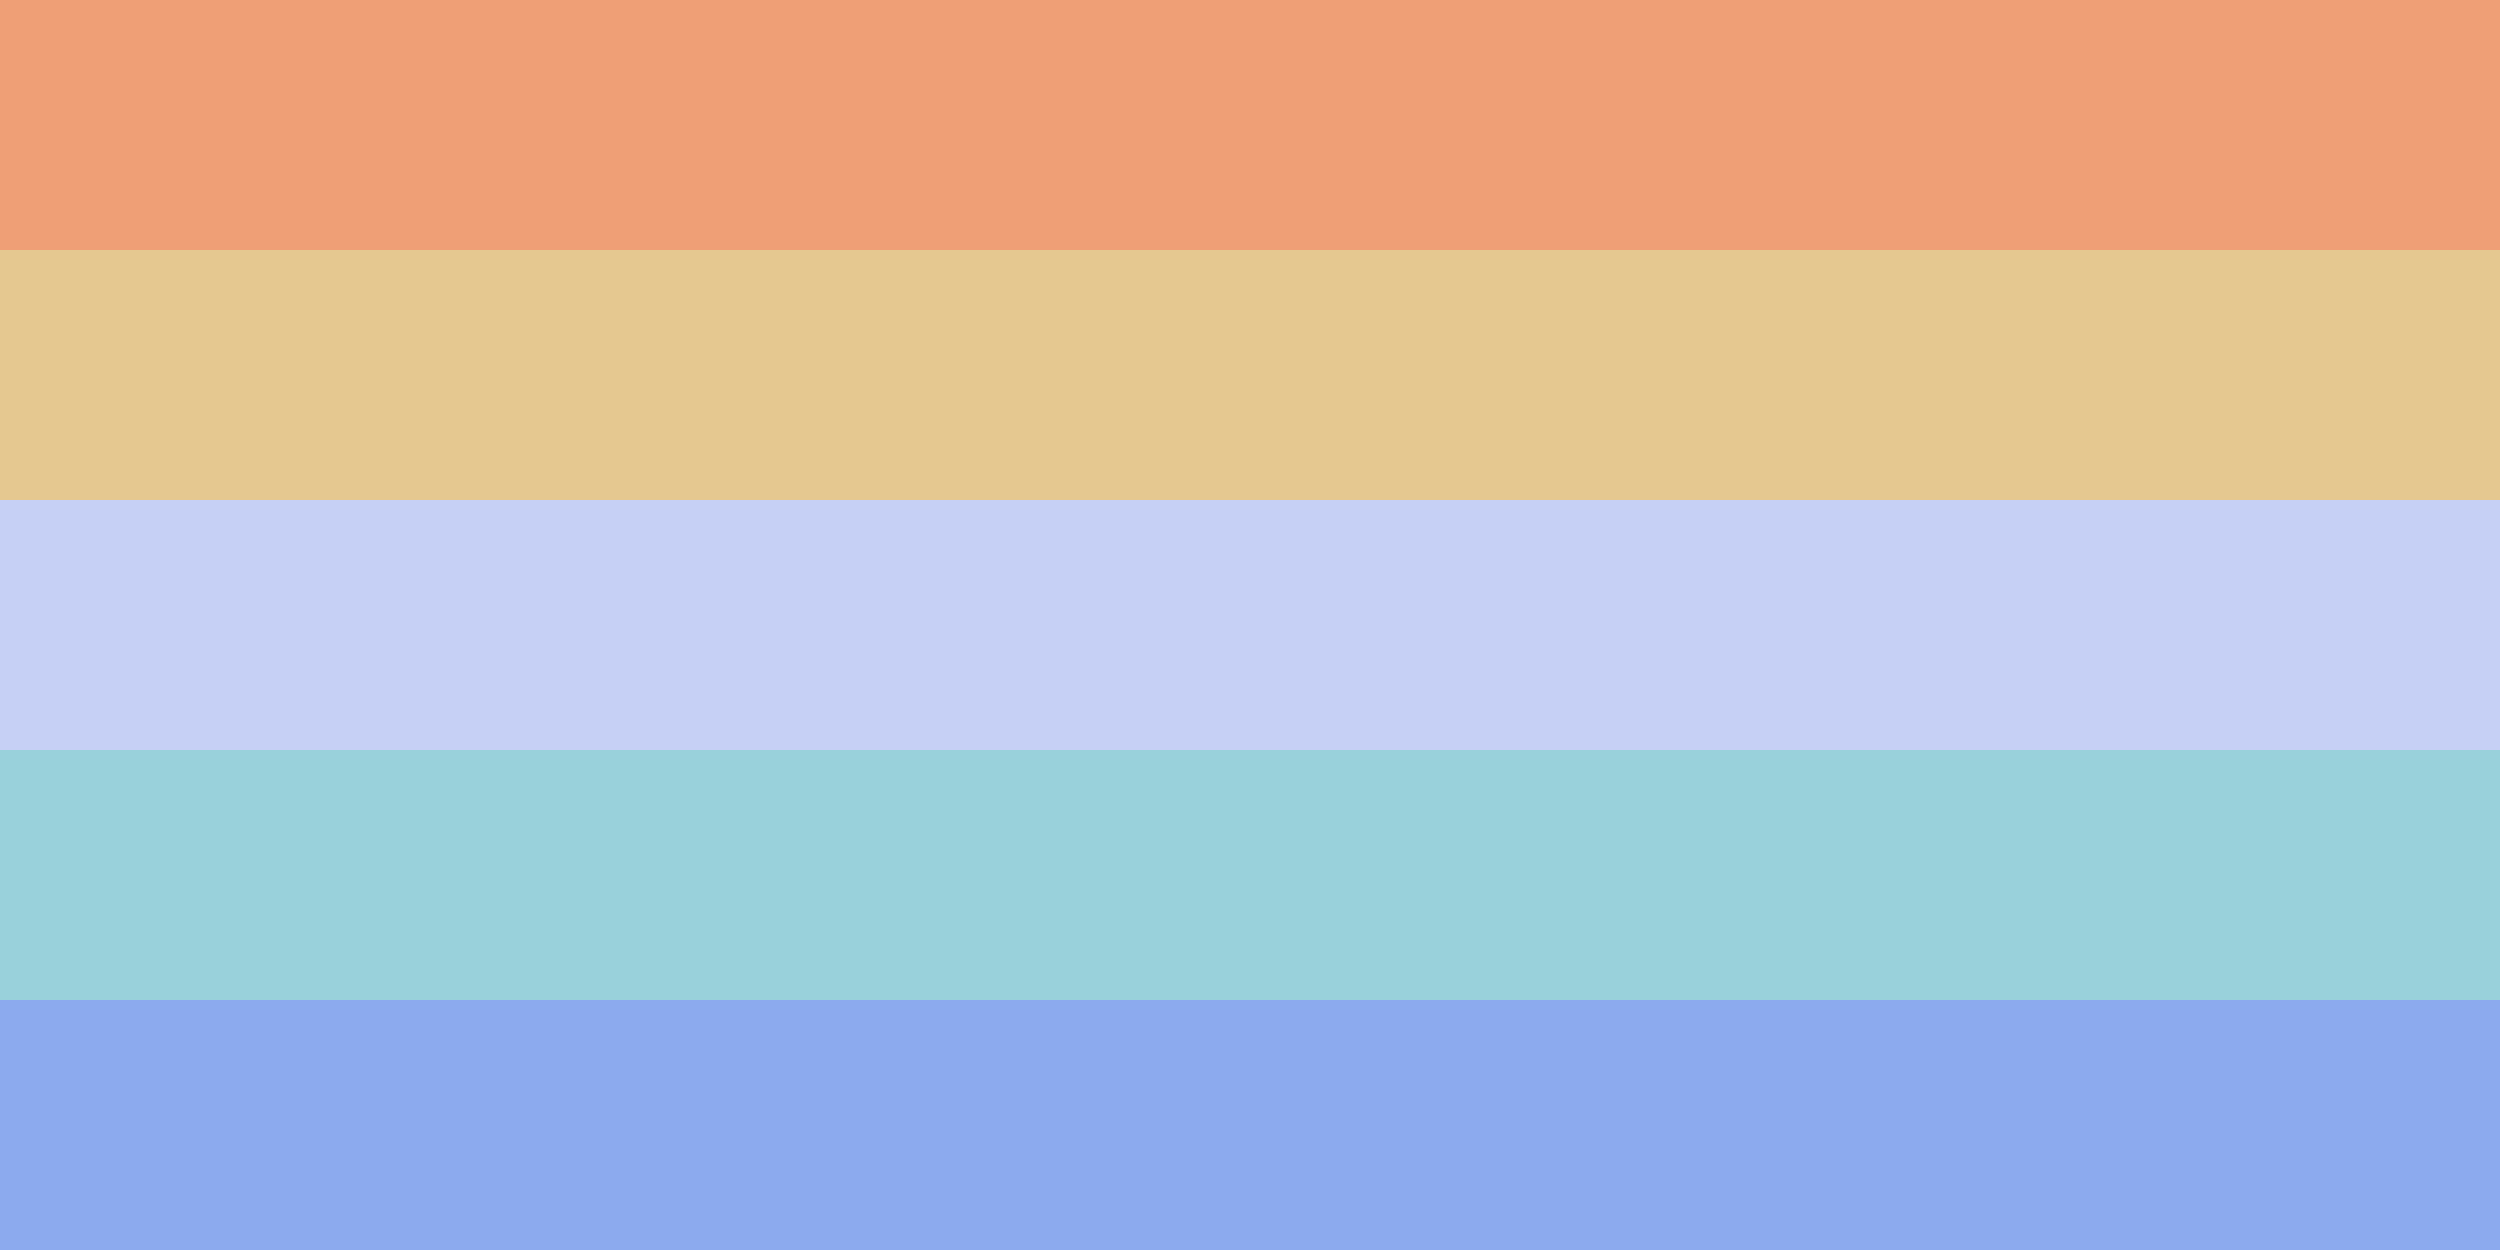
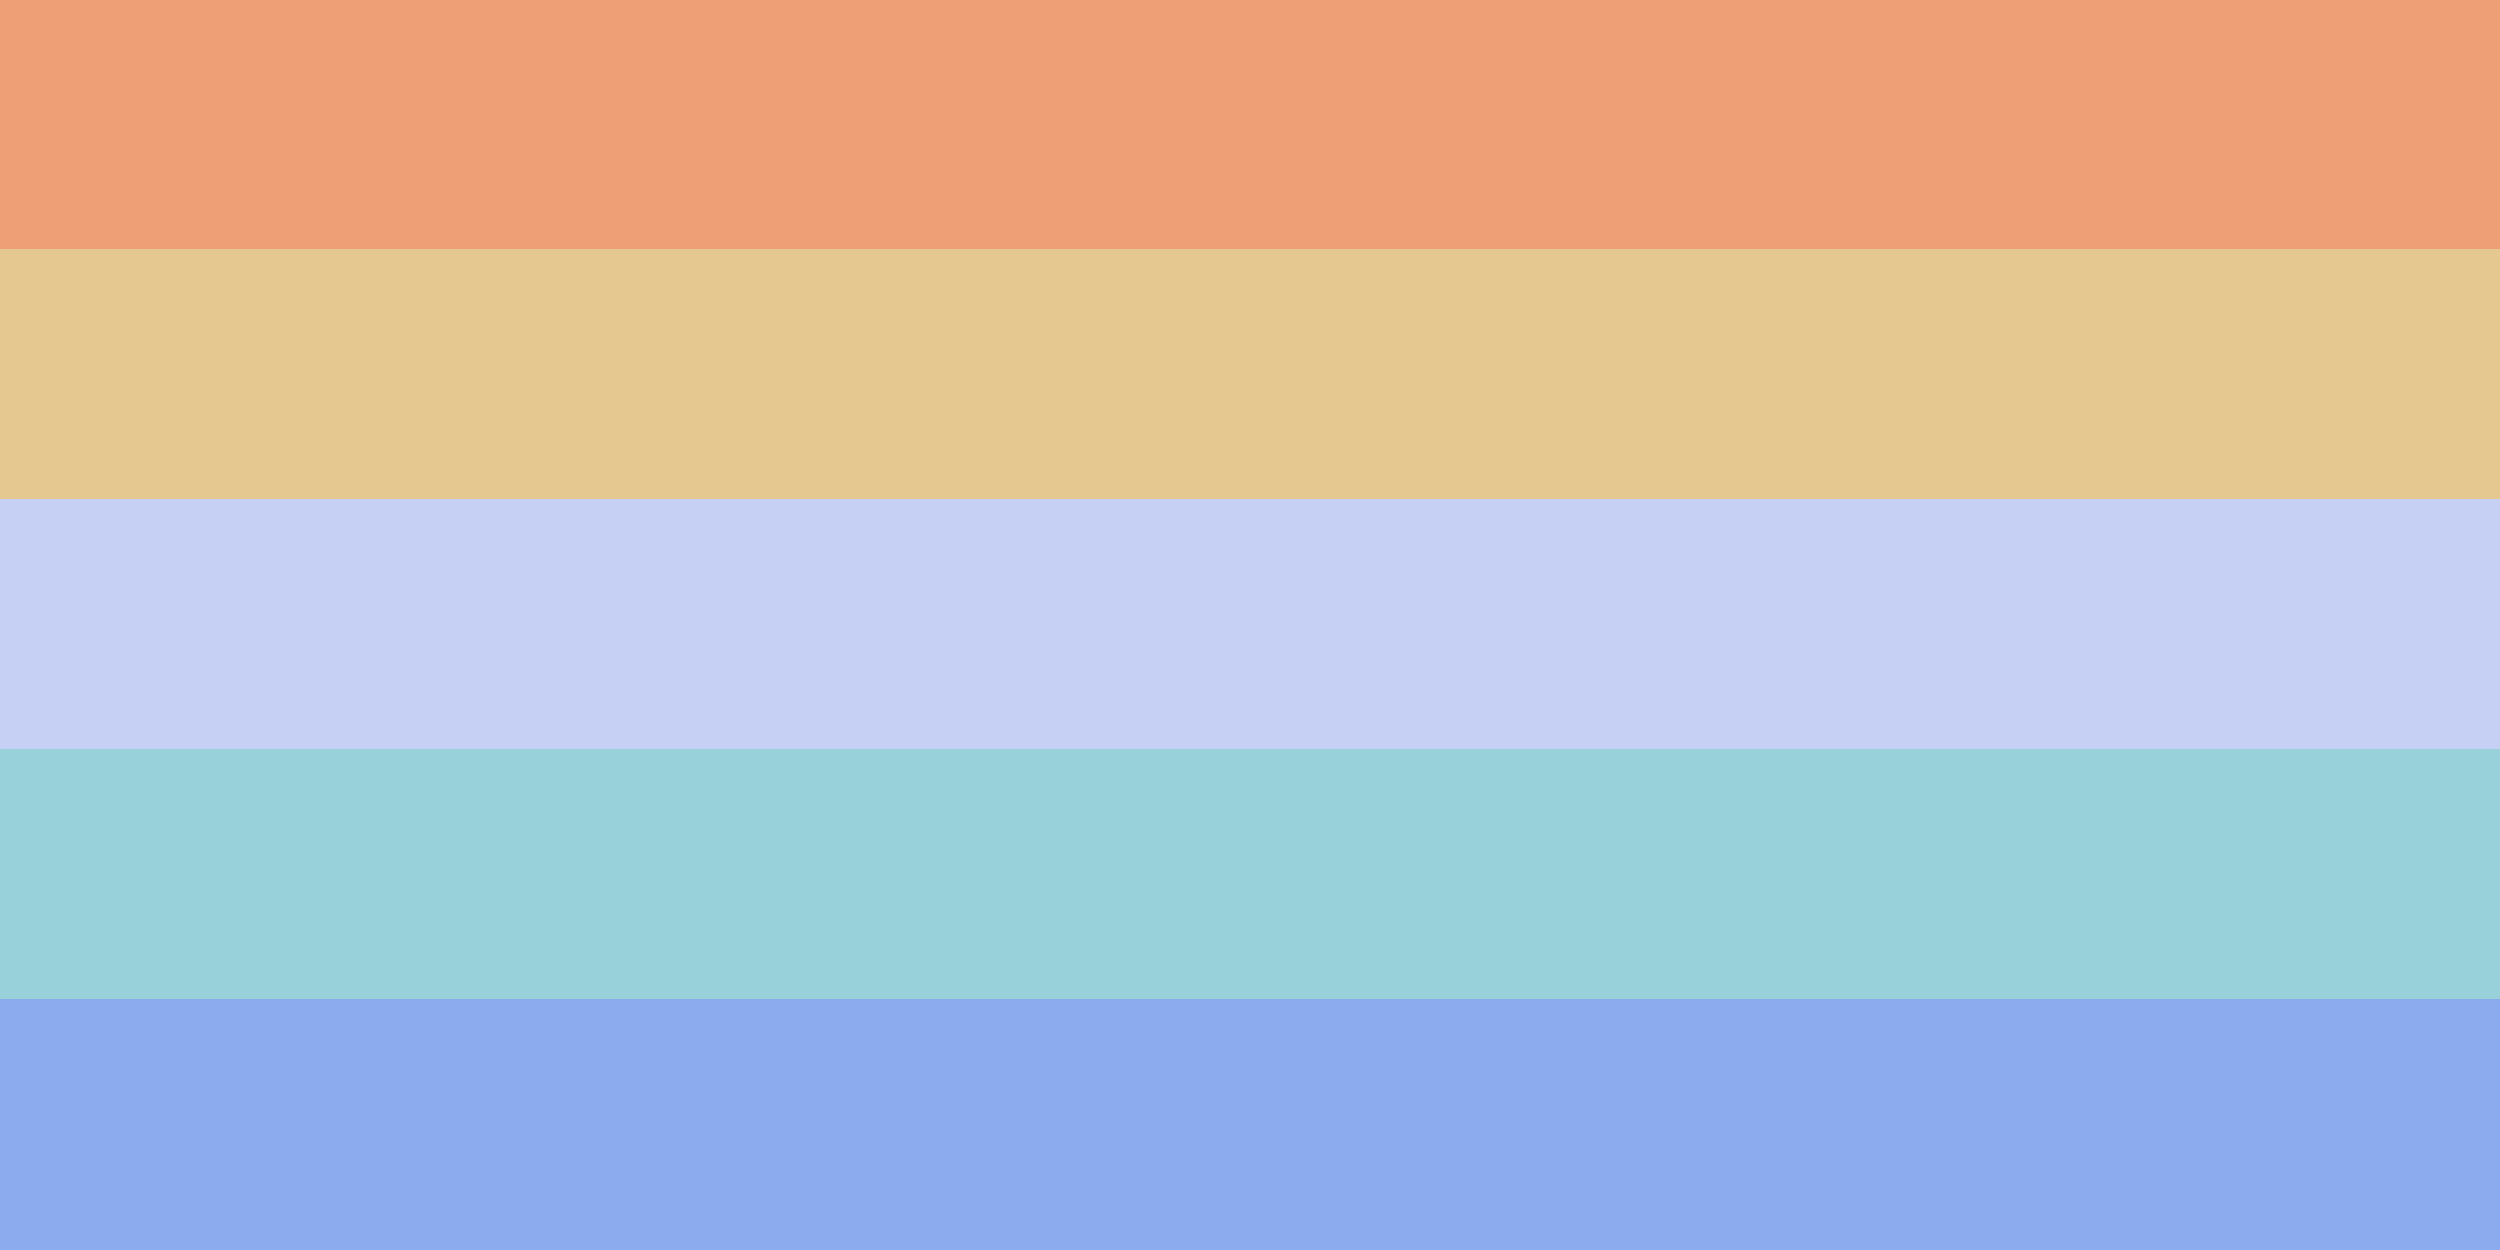
<svg xmlns="http://www.w3.org/2000/svg" width="1000" height="500" shape-rendering="crispEdges">
-   <path fill="#ef9f76" d="M0 0h1000v100H0z" />
-   <path fill="#e5c890" d="M0 100h1000v100H0z" />
-   <path fill="#c6d0f5" d="M0 200h1000v100H0z" />
-   <path fill="#99d1db" d="M0 300h1000v100H0z" />
-   <path fill="#8caaee" d="M0 400h1000v100H0z" />
+   <path fill="#ef9f76" stroke="#ef9f76" d="M0 0h1000v100H0z" />
+   <path fill="#e5c890" stroke="#e5c890" d="M0 100h1000v100H0z" />
+   <path fill="#c6d0f5" stroke="#c6d0f5" d="M0 200h1000v100H0z" />
+   <path fill="#99d1db" stroke="#99d1db" d="M0 300h1000v100H0z" />
+   <path fill="#8caaee" stroke="#8caaee" d="M0 400h1000v100H0z" />
</svg>
